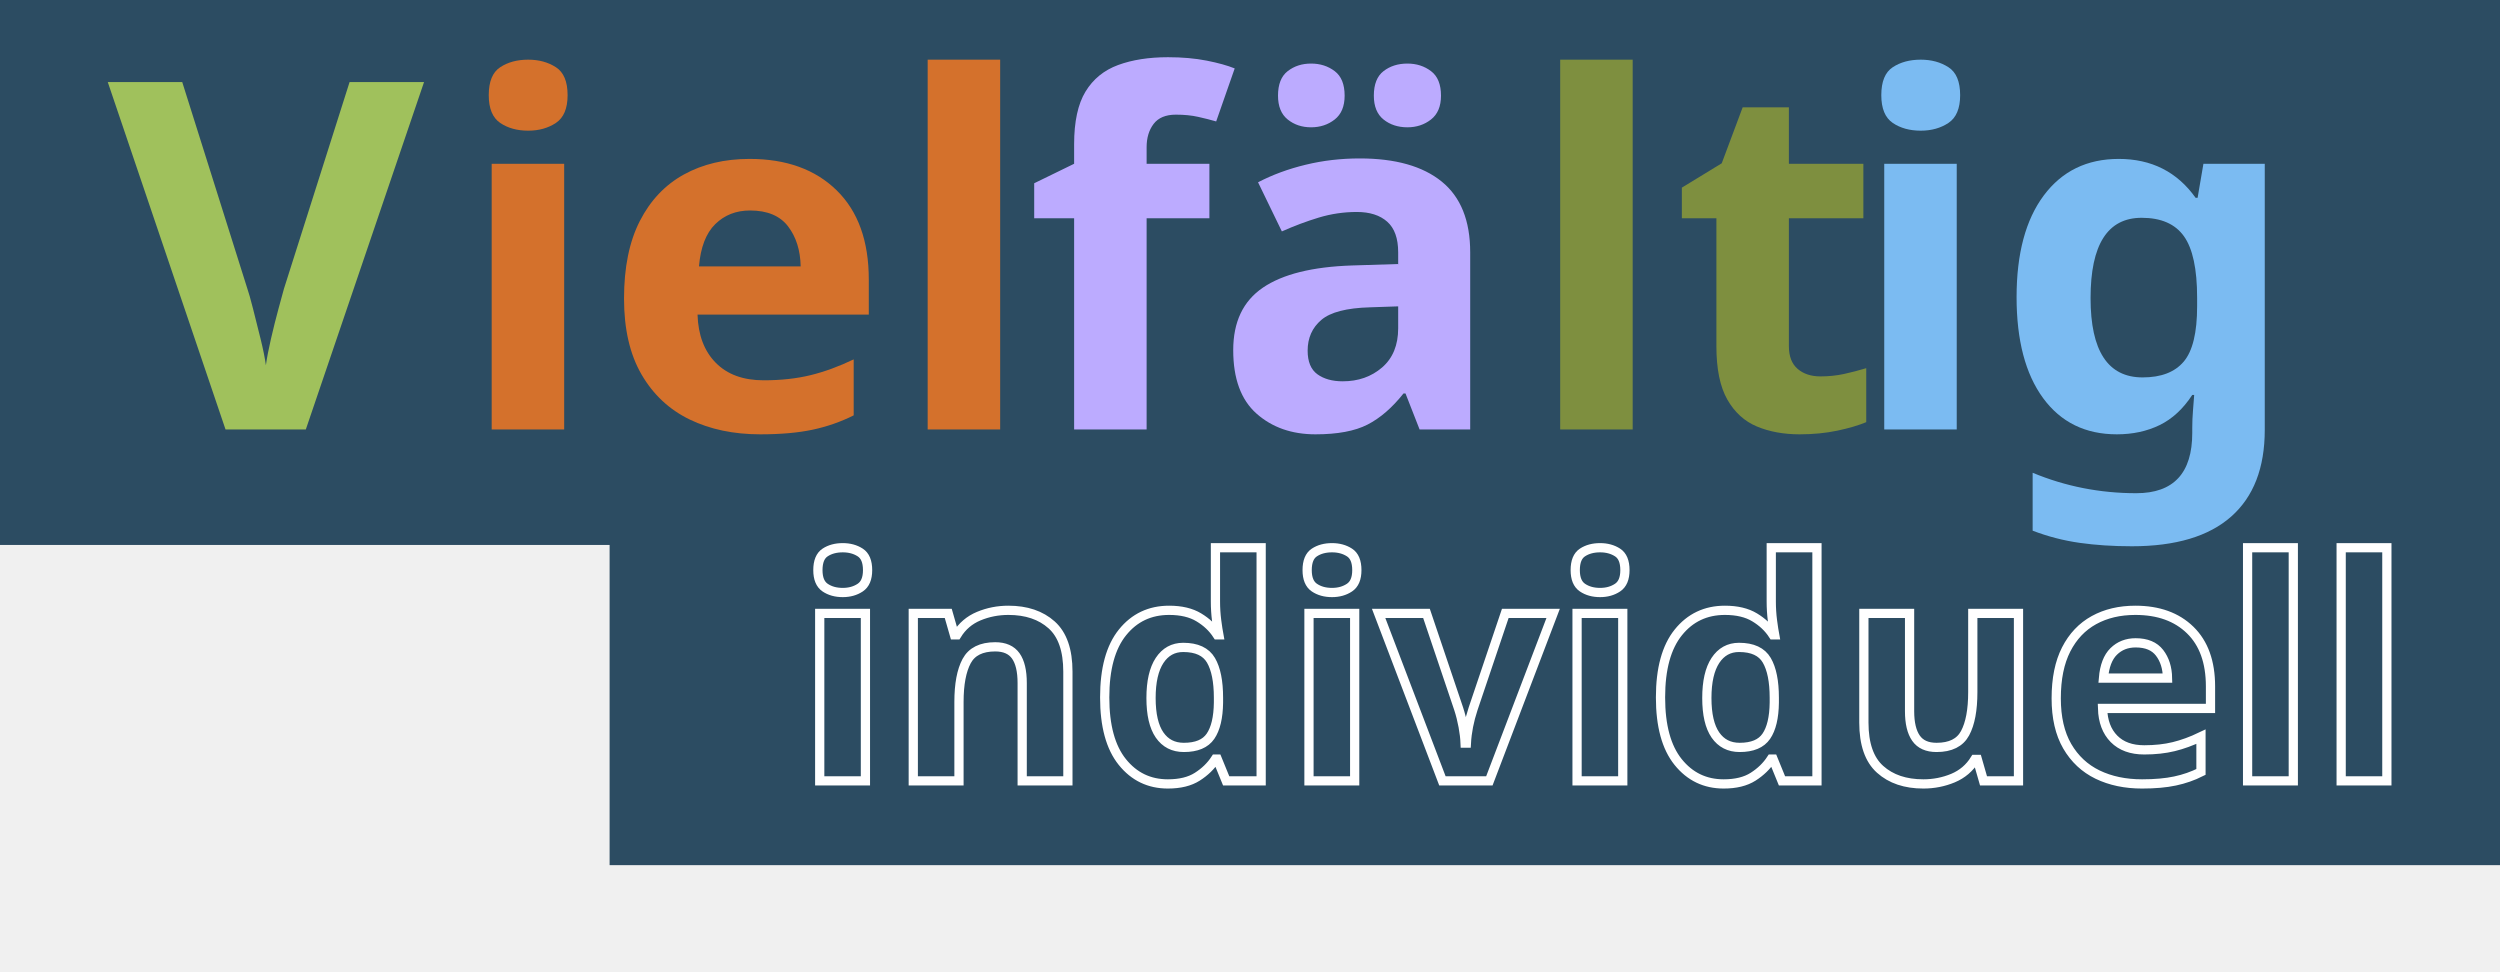
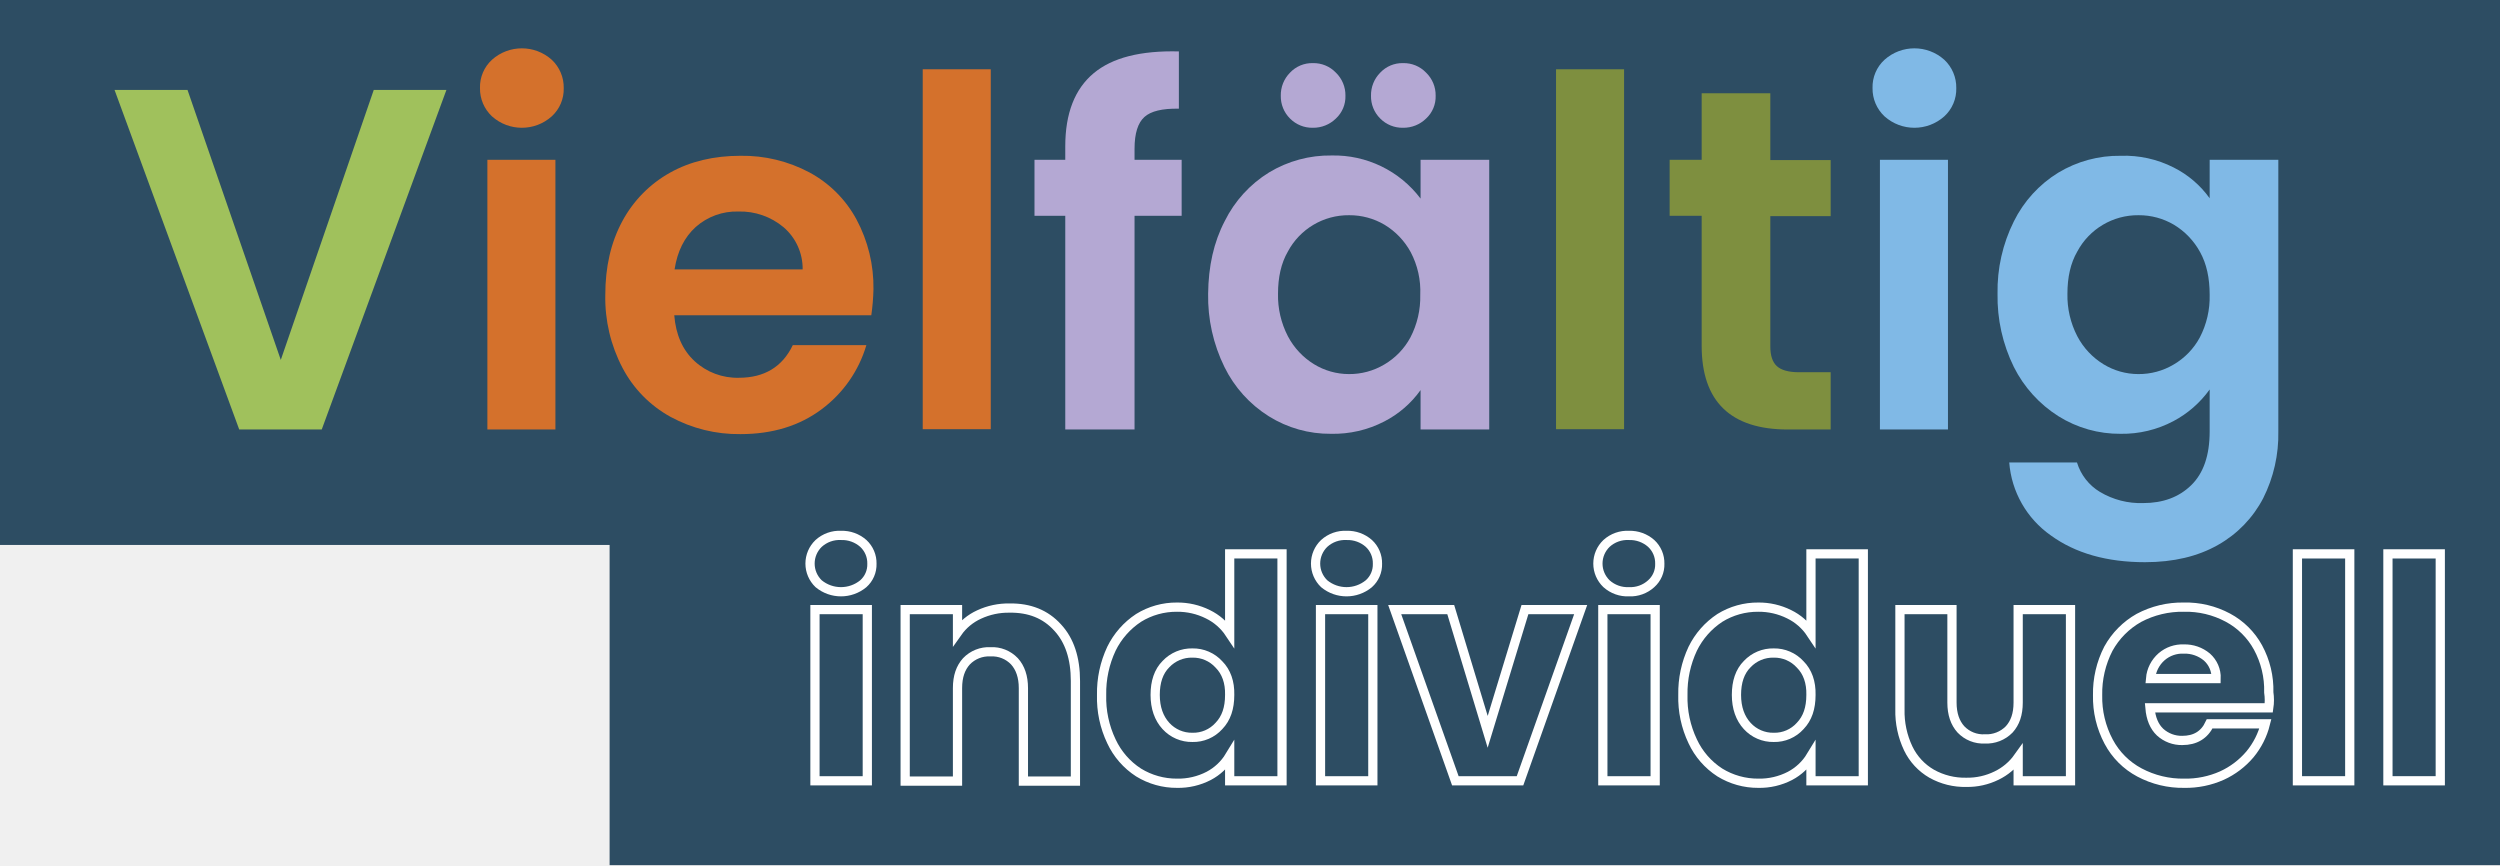
- <svg xmlns="http://www.w3.org/2000/svg" viewBox="0 0 812 315.5">
+ <svg xmlns="http://www.w3.org/2000/svg" viewBox="0 0 812 281">
  <defs>
-     <style>.cls-1{fill:#2c4c62;}.cls-2{font-size:99.63px;fill:none;stroke:#fff;stroke-miterlimit:10;stroke-width:3px;font-family:Poppins-Bold, Poppins;font-weight:700;}.cls-3{font-size:158.04px;fill:#a0c15c;font-family:Poppins-SemiBold, Poppins;font-weight:600;}.cls-4{fill:#d4712c;}.cls-5{fill:#bcabff;}.cls-6{fill:#7e8f3f;}.cls-7{fill:#7bbbf2;}</style>
+     <style>.cls-1{fill:#2d4d63;}.cls-2{isolation:isolate;}.cls-3{fill:none;stroke:#fff;stroke-miterlimit:10;stroke-width:3px;}.cls-4{fill:#a0c15c;}.cls-5{fill:#d4712c;}.cls-6{fill:#b4a8d3;}.cls-7{fill:#7e8f3f;}.cls-8{fill:#80b9e6;}</style>
  </defs>
  <g id="Ebene_2" data-name="Ebene 2">
    <g id="Ebene_1-2" data-name="Ebene 1">
      <rect class="cls-1" x="198" y="139" width="614" height="142" />
      <rect class="cls-1" width="812" height="177" />
-       <text class="cls-2" transform="translate(258.48 253.62)">individuell</text>
-       <text class="cls-3" transform="translate(35 139.49)">V<tspan class="cls-4" x="112.37" y="0">iel</tspan>
-         <tspan class="cls-5" x="297.75" y="0">fä</tspan>
-         <tspan class="cls-6" x="459.42" y="0">lt</tspan>
-         <tspan class="cls-7" x="564.67" y="0">ig</tspan>
-       </text>
+       <g class="cls-2">
+         <path class="cls-3" d="M265.9,189.6a9.06,9.06,0,0,1,0-13.1,10.07,10.07,0,0,1,7.3-2.6,10.43,10.43,0,0,1,7.2,2.6,8.7,8.7,0,0,1,2.8,6.6,8.34,8.34,0,0,1-2.8,6.5,11.41,11.41,0,0,1-14.5,0Zm15.8,8.4v55.6h-17V198Z" />
+         <path class="cls-3" d="M343.5,203.8c3.9,4.2,5.8,10,5.8,17.4v32.5H332.4V223.5c0-3.7-1-6.6-2.9-8.7a10,10,0,0,0-7.8-3.1,10.1,10.1,0,0,0-7.8,3.1c-1.9,2.1-2.9,4.9-2.9,8.7v30.2H294V198h17v7.4a17.38,17.38,0,0,1,7-5.8,22.49,22.49,0,0,1,9.9-2.1Q337.65,197.35,343.5,203.8Z" />
+         <path class="cls-3" d="M361,210.7a25.27,25.27,0,0,1,8.8-10,23.31,23.31,0,0,1,12.5-3.5,22,22,0,0,1,10,2.3,17.9,17.9,0,0,1,7.1,6.2V179.9h17v73.7h-17v-8a17.49,17.49,0,0,1-6.8,6.4,21.46,21.46,0,0,1-10.3,2.4,23.56,23.56,0,0,1-12.5-3.5,24.19,24.19,0,0,1-8.8-10.1,32.91,32.91,0,0,1-3.2-15.1A33.8,33.8,0,0,1,361,210.7Zm34.9,5.1a11.36,11.36,0,0,0-8.6-3.7,11.47,11.47,0,0,0-8.6,3.6c-2.4,2.4-3.5,5.8-3.5,10s1.2,7.6,3.5,10.1a11.36,11.36,0,0,0,8.6,3.7,11.21,11.21,0,0,0,8.6-3.7c2.4-2.5,3.5-5.8,3.5-10.1C399.5,221.6,398.3,218.2,395.9,215.8Z" />
+         <path class="cls-3" d="M430.1,189.6a9.06,9.06,0,0,1,0-13.1,10.07,10.07,0,0,1,7.3-2.6,10.43,10.43,0,0,1,7.2,2.6,8.7,8.7,0,0,1,2.8,6.6,8.34,8.34,0,0,1-2.8,6.5,11.41,11.41,0,0,1-14.5,0Zm15.8,8.4v55.6h-17V198Z" />
+         <path class="cls-3" d="M483.2,237.7,495.3,198h18.1l-19.7,55.6h-21L453,198h18.2Z" />
+         <path class="cls-3" d="M521.8,189.6a9.06,9.06,0,0,1,0-13.1,10.07,10.07,0,0,1,7.3-2.6,10.43,10.43,0,0,1,7.2,2.6,8.7,8.7,0,0,1,2.8,6.6,8.34,8.34,0,0,1-2.8,6.5,10,10,0,0,1-7.2,2.6A10.23,10.23,0,0,1,521.8,189.6Zm15.8,8.4v55.6h-17V198Z" />
+         <path class="cls-3" d="M549.8,210.7a25.27,25.27,0,0,1,8.8-10,23.31,23.31,0,0,1,12.5-3.5,22,22,0,0,1,10,2.3,17.9,17.9,0,0,1,7.1,6.2V179.9h17v73.7h-17v-8a17.49,17.49,0,0,1-6.8,6.4,21.46,21.46,0,0,1-10.3,2.4,23.56,23.56,0,0,1-12.5-3.5,24.19,24.19,0,0,1-8.8-10.1,32.91,32.91,0,0,1-3.2-15.1A33.8,33.8,0,0,1,549.8,210.7Zm34.9,5.1a11.36,11.36,0,0,0-8.6-3.7,11.47,11.47,0,0,0-8.6,3.6c-2.4,2.4-3.5,5.8-3.5,10s1.2,7.6,3.5,10.1a11.36,11.36,0,0,0,8.6,3.7,11.21,11.21,0,0,0,8.6-3.7c2.4-2.5,3.5-5.8,3.5-10.1C588.3,221.6,587.1,218.2,584.7,215.8Z" />
+         <path class="cls-3" d="M672.5,198v55.6h-17V246a18.44,18.44,0,0,1-7,5.9,21.37,21.37,0,0,1-9.8,2.2,22,22,0,0,1-11.3-2.8,18.89,18.89,0,0,1-7.6-8.2,28,28,0,0,1-2.7-12.7V198H634v30.2c0,3.7,1,6.6,2.9,8.7a10,10,0,0,0,7.8,3.1,10.32,10.32,0,0,0,7.9-3.1c1.9-2.1,2.9-4.9,2.9-8.7V198Z" />
+         <path class="cls-3" d="M736.9,229.9H698.3c.3,3.5,1.4,6.1,3.3,7.9a10.39,10.39,0,0,0,7.2,2.7c4.2,0,7.2-1.8,8.9-5.4h18.1a25.09,25.09,0,0,1-5,9.9,26.17,26.17,0,0,1-9.1,6.9,28.78,28.78,0,0,1-12.3,2.5,29.91,29.91,0,0,1-14.5-3.5,24.1,24.1,0,0,1-10-10,30.66,30.66,0,0,1-3.6-15.1,31.75,31.75,0,0,1,3.5-15.1,25.72,25.72,0,0,1,9.9-10,30,30,0,0,1,14.6-3.5,28.81,28.81,0,0,1,14.3,3.4,24.09,24.09,0,0,1,9.8,9.7,29,29,0,0,1,3.5,14.6A16.76,16.76,0,0,1,736.9,229.9Zm-17.1-9.5a8.93,8.93,0,0,0-3-7,11.21,11.21,0,0,0-7.5-2.6,10.36,10.36,0,0,0-7.2,2.5,10.62,10.62,0,0,0-3.6,7.1Z" />
+         <path class="cls-3" d="M763.2,179.9v73.7h-17V179.9Z" />
+         <path class="cls-3" d="M792.6,179.9v73.7h-17V179.9Z" />
+       </g>
+       <g class="cls-2">
+         <path class="cls-4" d="M145,29.2,104.5,139.5H77.7L37.2,29.2H60.9l30.3,87.7,30.2-87.7Z" />
+       </g>
+       <g class="cls-2">
+         <path class="cls-5" d="M159.8,37.8a12.32,12.32,0,0,1-3.9-9.2,12,12,0,0,1,3.9-9.2,14.56,14.56,0,0,1,19.4,0,12.32,12.32,0,0,1,3.9,9.2,12,12,0,0,1-3.9,9.2,14.56,14.56,0,0,1-19.4,0Zm20.6,14.1v87.6H158.3V51.9Z" />
+         <path class="cls-5" d="M283,102.4H219c.5,6.3,2.7,11.3,6.6,14.9a20.44,20.44,0,0,0,14.4,5.4c8.2,0,14.1-3.5,17.5-10.6h23.9a40.07,40.07,0,0,1-14.5,20.8q-10.8,8.1-26.4,8.1a46.28,46.28,0,0,1-22.7-5.6,38.56,38.56,0,0,1-15.6-15.9,48.83,48.83,0,0,1-5.6-23.7c0-9.1,1.8-17,5.5-23.9a39.3,39.3,0,0,1,15.5-15.8c6.6-3.7,14.3-5.5,22.9-5.5A46.1,46.1,0,0,1,262.9,56a37.58,37.58,0,0,1,15.3,15.3A46.5,46.5,0,0,1,283.7,94,71.28,71.28,0,0,1,283,102.4ZM260.7,87.5a17.73,17.73,0,0,0-6.2-13.7,21.92,21.92,0,0,0-14.7-5.1,20,20,0,0,0-13.8,5q-5.55,5-6.9,13.8Z" />
+         <path class="cls-5" d="M321.8,22.5V139.4H299.7V22.5Z" />
+       </g>
+       <g class="cls-2">
+         <path class="cls-6" d="M383.8,70.1H368.5v69.4H346V70.1H336V51.9h10V47.5c0-10.7,3.1-18.6,9.2-23.7s15.3-7.4,27.7-7.1V35.3c-5.4-.1-9.1.8-11.2,2.7s-3.2,5.3-3.2,10.3v3.6h15.3Z" />
+         <path class="cls-6" d="M397.8,71.8A38.73,38.73,0,0,1,412.2,56a38.18,38.18,0,0,1,20.3-5.5,35.23,35.23,0,0,1,28.9,14V51.9h22.3v87.6H461.4V126.7a32.89,32.89,0,0,1-11.8,10.2,35.92,35.92,0,0,1-17.3,4,37.37,37.37,0,0,1-20.2-5.7,39.29,39.29,0,0,1-14.4-16,51.82,51.82,0,0,1-5.3-23.8C392.5,86.5,394.2,78.7,397.8,71.8Zm60.4,10.1a23.49,23.49,0,0,0-8.5-8.9,22.32,22.32,0,0,0-11.5-3.1,22.3,22.3,0,0,0-19.9,11.8c-2.2,3.8-3.2,8.4-3.2,13.7a28.7,28.7,0,0,0,3.2,13.8,23.4,23.4,0,0,0,8.5,9.1,21.72,21.72,0,0,0,11.3,3.2,22.06,22.06,0,0,0,11.5-3.1,22.5,22.5,0,0,0,8.5-8.8,28.43,28.43,0,0,0,3.2-13.8A27.23,27.23,0,0,0,458.2,81.9ZM419,38.5a10.11,10.11,0,0,1-3-7.4,10.34,10.34,0,0,1,3-7.5,9.82,9.82,0,0,1,7.4-3.1,10,10,0,0,1,7.5,3.1,10.19,10.19,0,0,1,3.1,7.5,9.67,9.67,0,0,1-3.1,7.4,10.5,10.5,0,0,1-7.5,3A10.11,10.11,0,0,1,419,38.5Zm29.3,0a10.11,10.11,0,0,1-3-7.4,10.34,10.34,0,0,1,3-7.5,9.82,9.82,0,0,1,7.4-3.1,10,10,0,0,1,7.5,3.1,10.19,10.19,0,0,1,3.1,7.5,9.67,9.67,0,0,1-3.1,7.4,10.5,10.5,0,0,1-7.5,3A10.11,10.11,0,0,1,448.3,38.5Z" />
+       </g>
+       <g class="cls-2">
+         <path class="cls-7" d="M527.5,22.5V139.4H505.4V22.5Z" />
+         <path class="cls-7" d="M575,70.1v42.4c0,3,.7,5.1,2.1,6.4s3.8,2,7.2,2h10.3v18.6H580.7c-18.6,0-28-9.1-28-27.2V70.1H542.3V51.9h10.4V30.3H575V52h19.6V70.2H575Z" />
+       </g>
+       <g class="cls-2">
+         <path class="cls-8" d="M612.1,37.8a12.32,12.32,0,0,1-3.9-9.2,12,12,0,0,1,3.9-9.2,14.56,14.56,0,0,1,19.4,0,12.32,12.32,0,0,1,3.9,9.2,12,12,0,0,1-3.9,9.2,14.56,14.56,0,0,1-19.4,0Zm20.6,14.1v87.6H610.6V51.9Z" />
+         <path class="cls-8" d="M706,54.4a32,32,0,0,1,11.7,10V51.9H740v88.2a46.25,46.25,0,0,1-4.9,21.7A37,37,0,0,1,720.4,177c-6.5,3.7-14.4,5.6-23.7,5.6q-18.6,0-30.6-8.7a31.91,31.91,0,0,1-13.5-23.7h22a16.87,16.87,0,0,0,7.5,9.6,25.79,25.79,0,0,0,14,3.6c6.4,0,11.6-1.9,15.6-5.8s6-9.7,6-17.5V126.5a34.11,34.11,0,0,1-11.8,10.3,35.44,35.44,0,0,1-17.1,4.1,37.37,37.37,0,0,1-20.2-5.7,40.22,40.22,0,0,1-14.5-16,51.82,51.82,0,0,1-5.3-23.8,50.56,50.56,0,0,1,5.3-23.5,38.73,38.73,0,0,1,14.4-15.8,38.18,38.18,0,0,1,20.3-5.5A35.19,35.19,0,0,1,706,54.4Zm8.6,27.5a23.49,23.49,0,0,0-8.5-8.9,22.32,22.32,0,0,0-11.5-3.1,22.3,22.3,0,0,0-19.9,11.8c-2.2,3.8-3.2,8.4-3.2,13.7a28.7,28.7,0,0,0,3.2,13.8,23.4,23.4,0,0,0,8.5,9.1,21.72,21.72,0,0,0,11.3,3.2,22.06,22.06,0,0,0,11.5-3.1,22.5,22.5,0,0,0,8.5-8.8,28.43,28.43,0,0,0,3.2-13.8C717.7,90.3,716.7,85.7,714.6,81.9Z" />
+       </g>
    </g>
  </g>
</svg>
